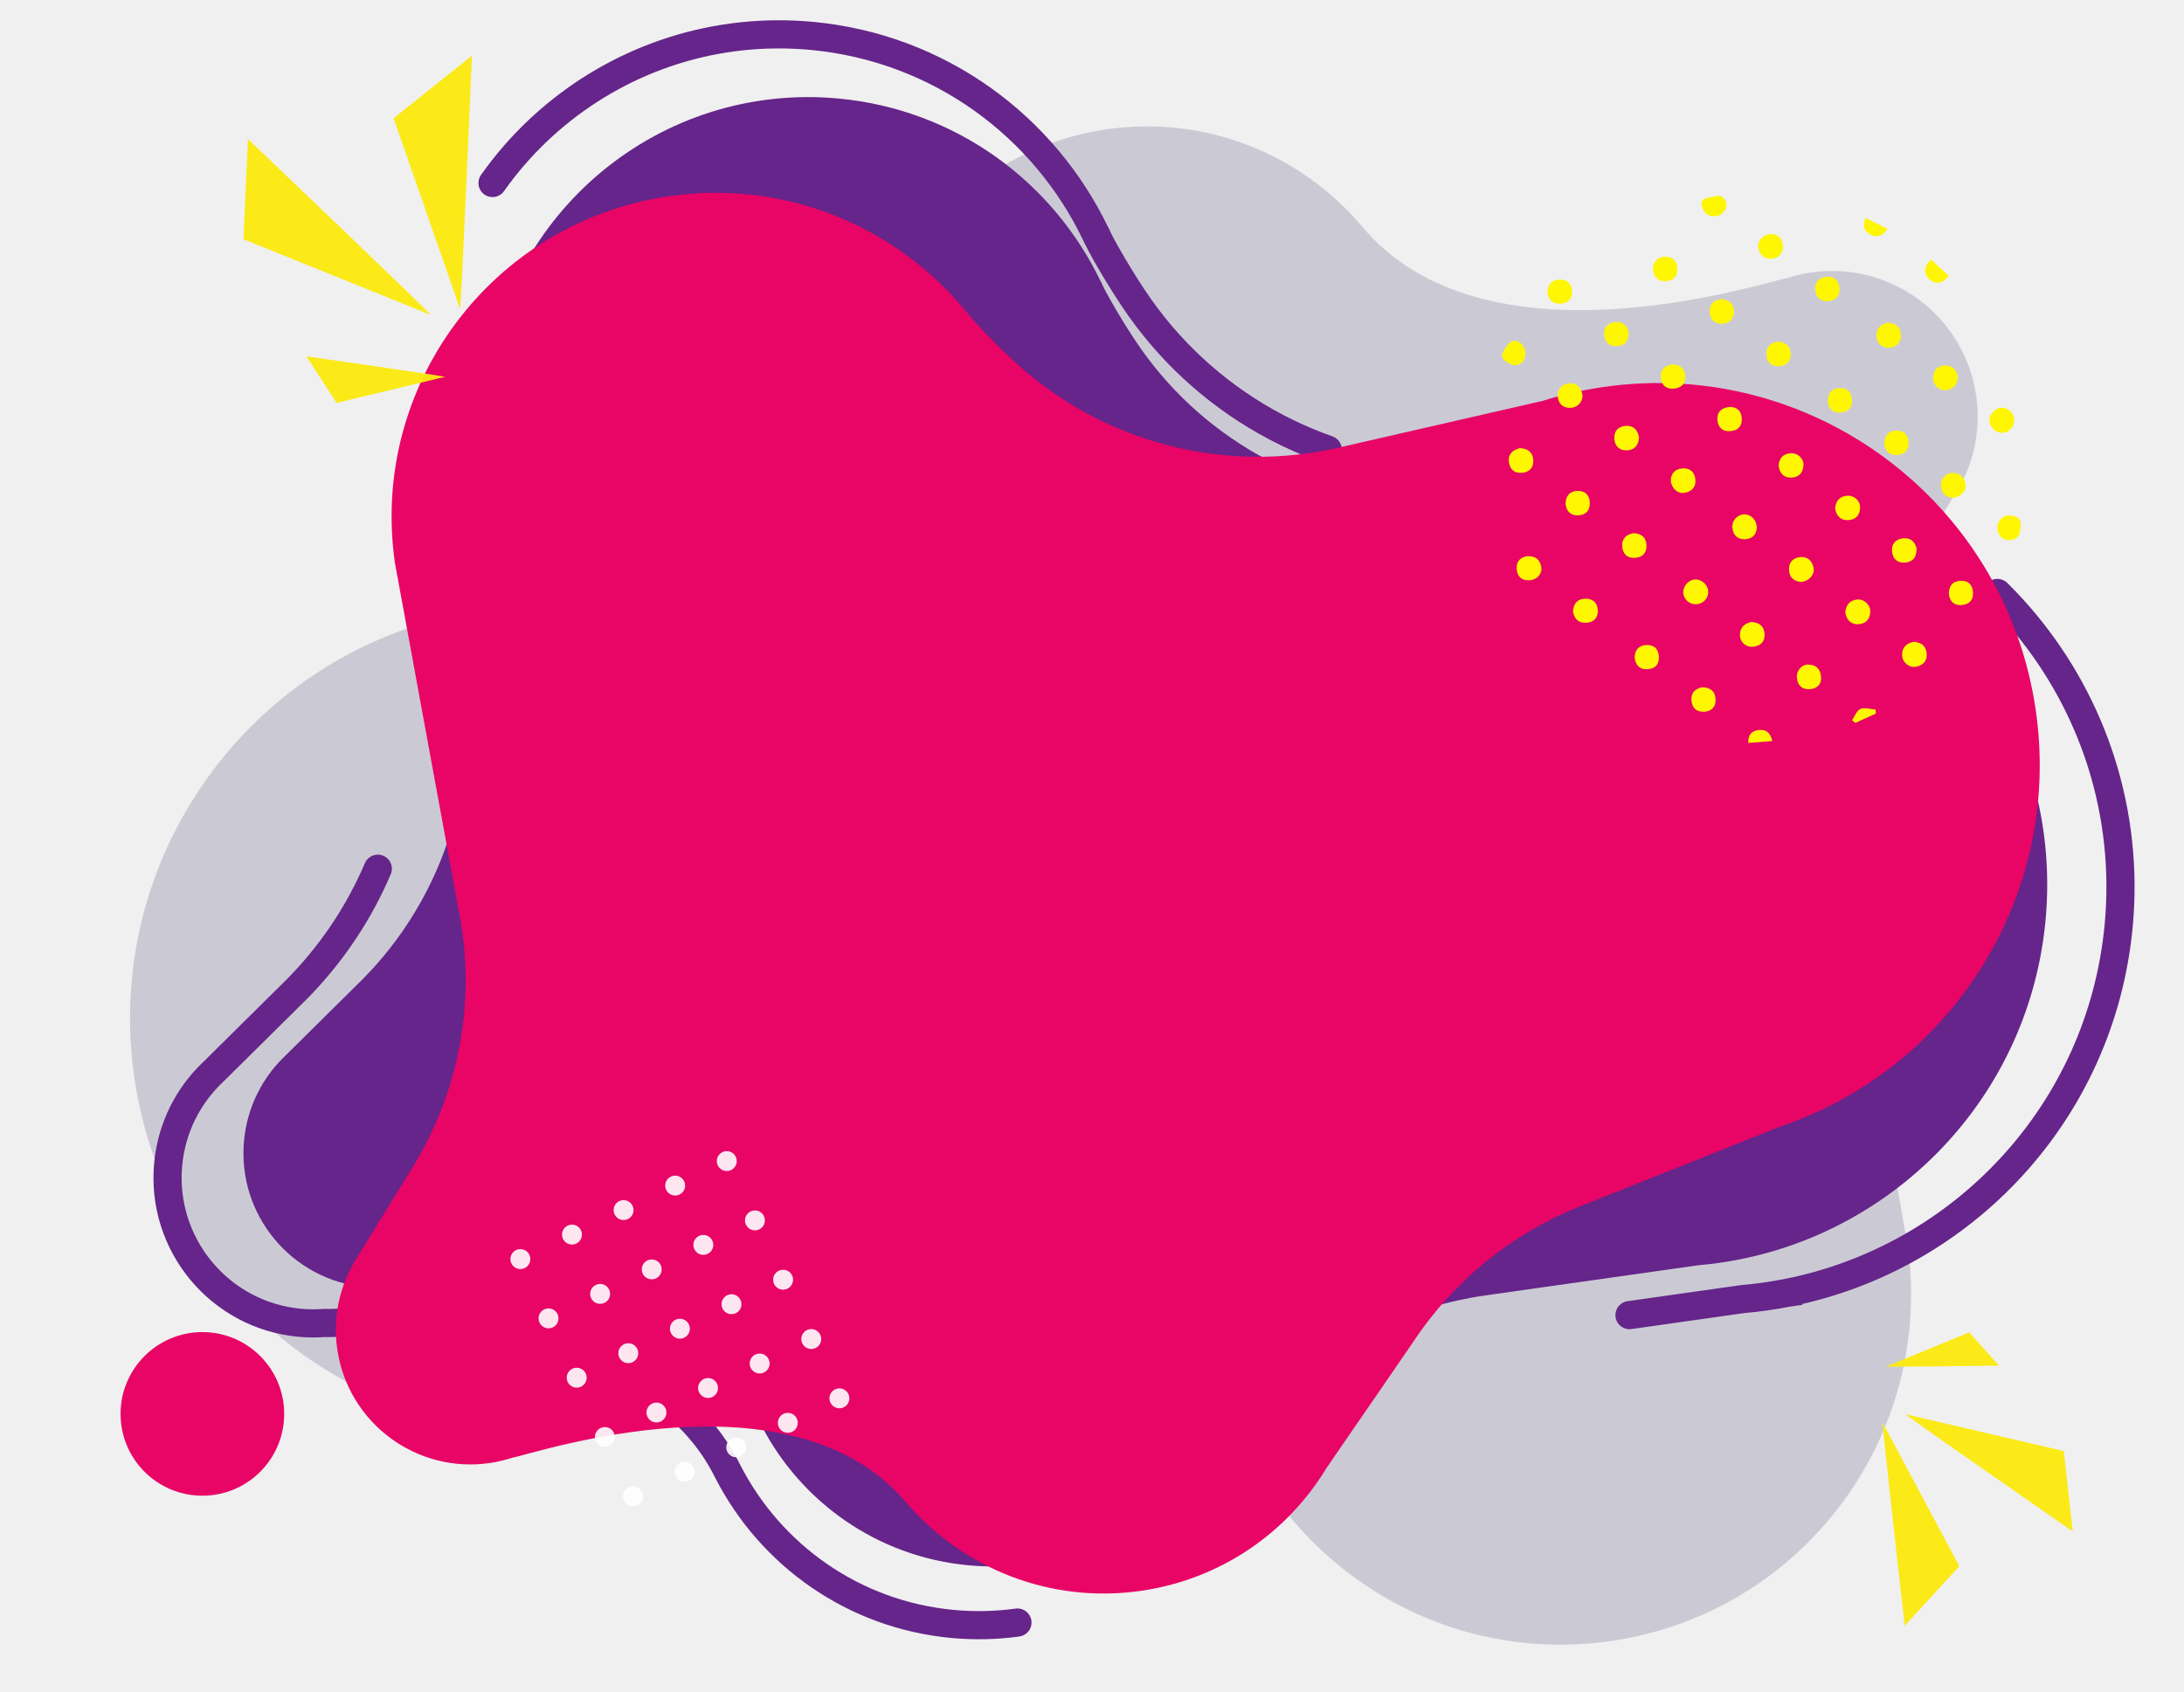
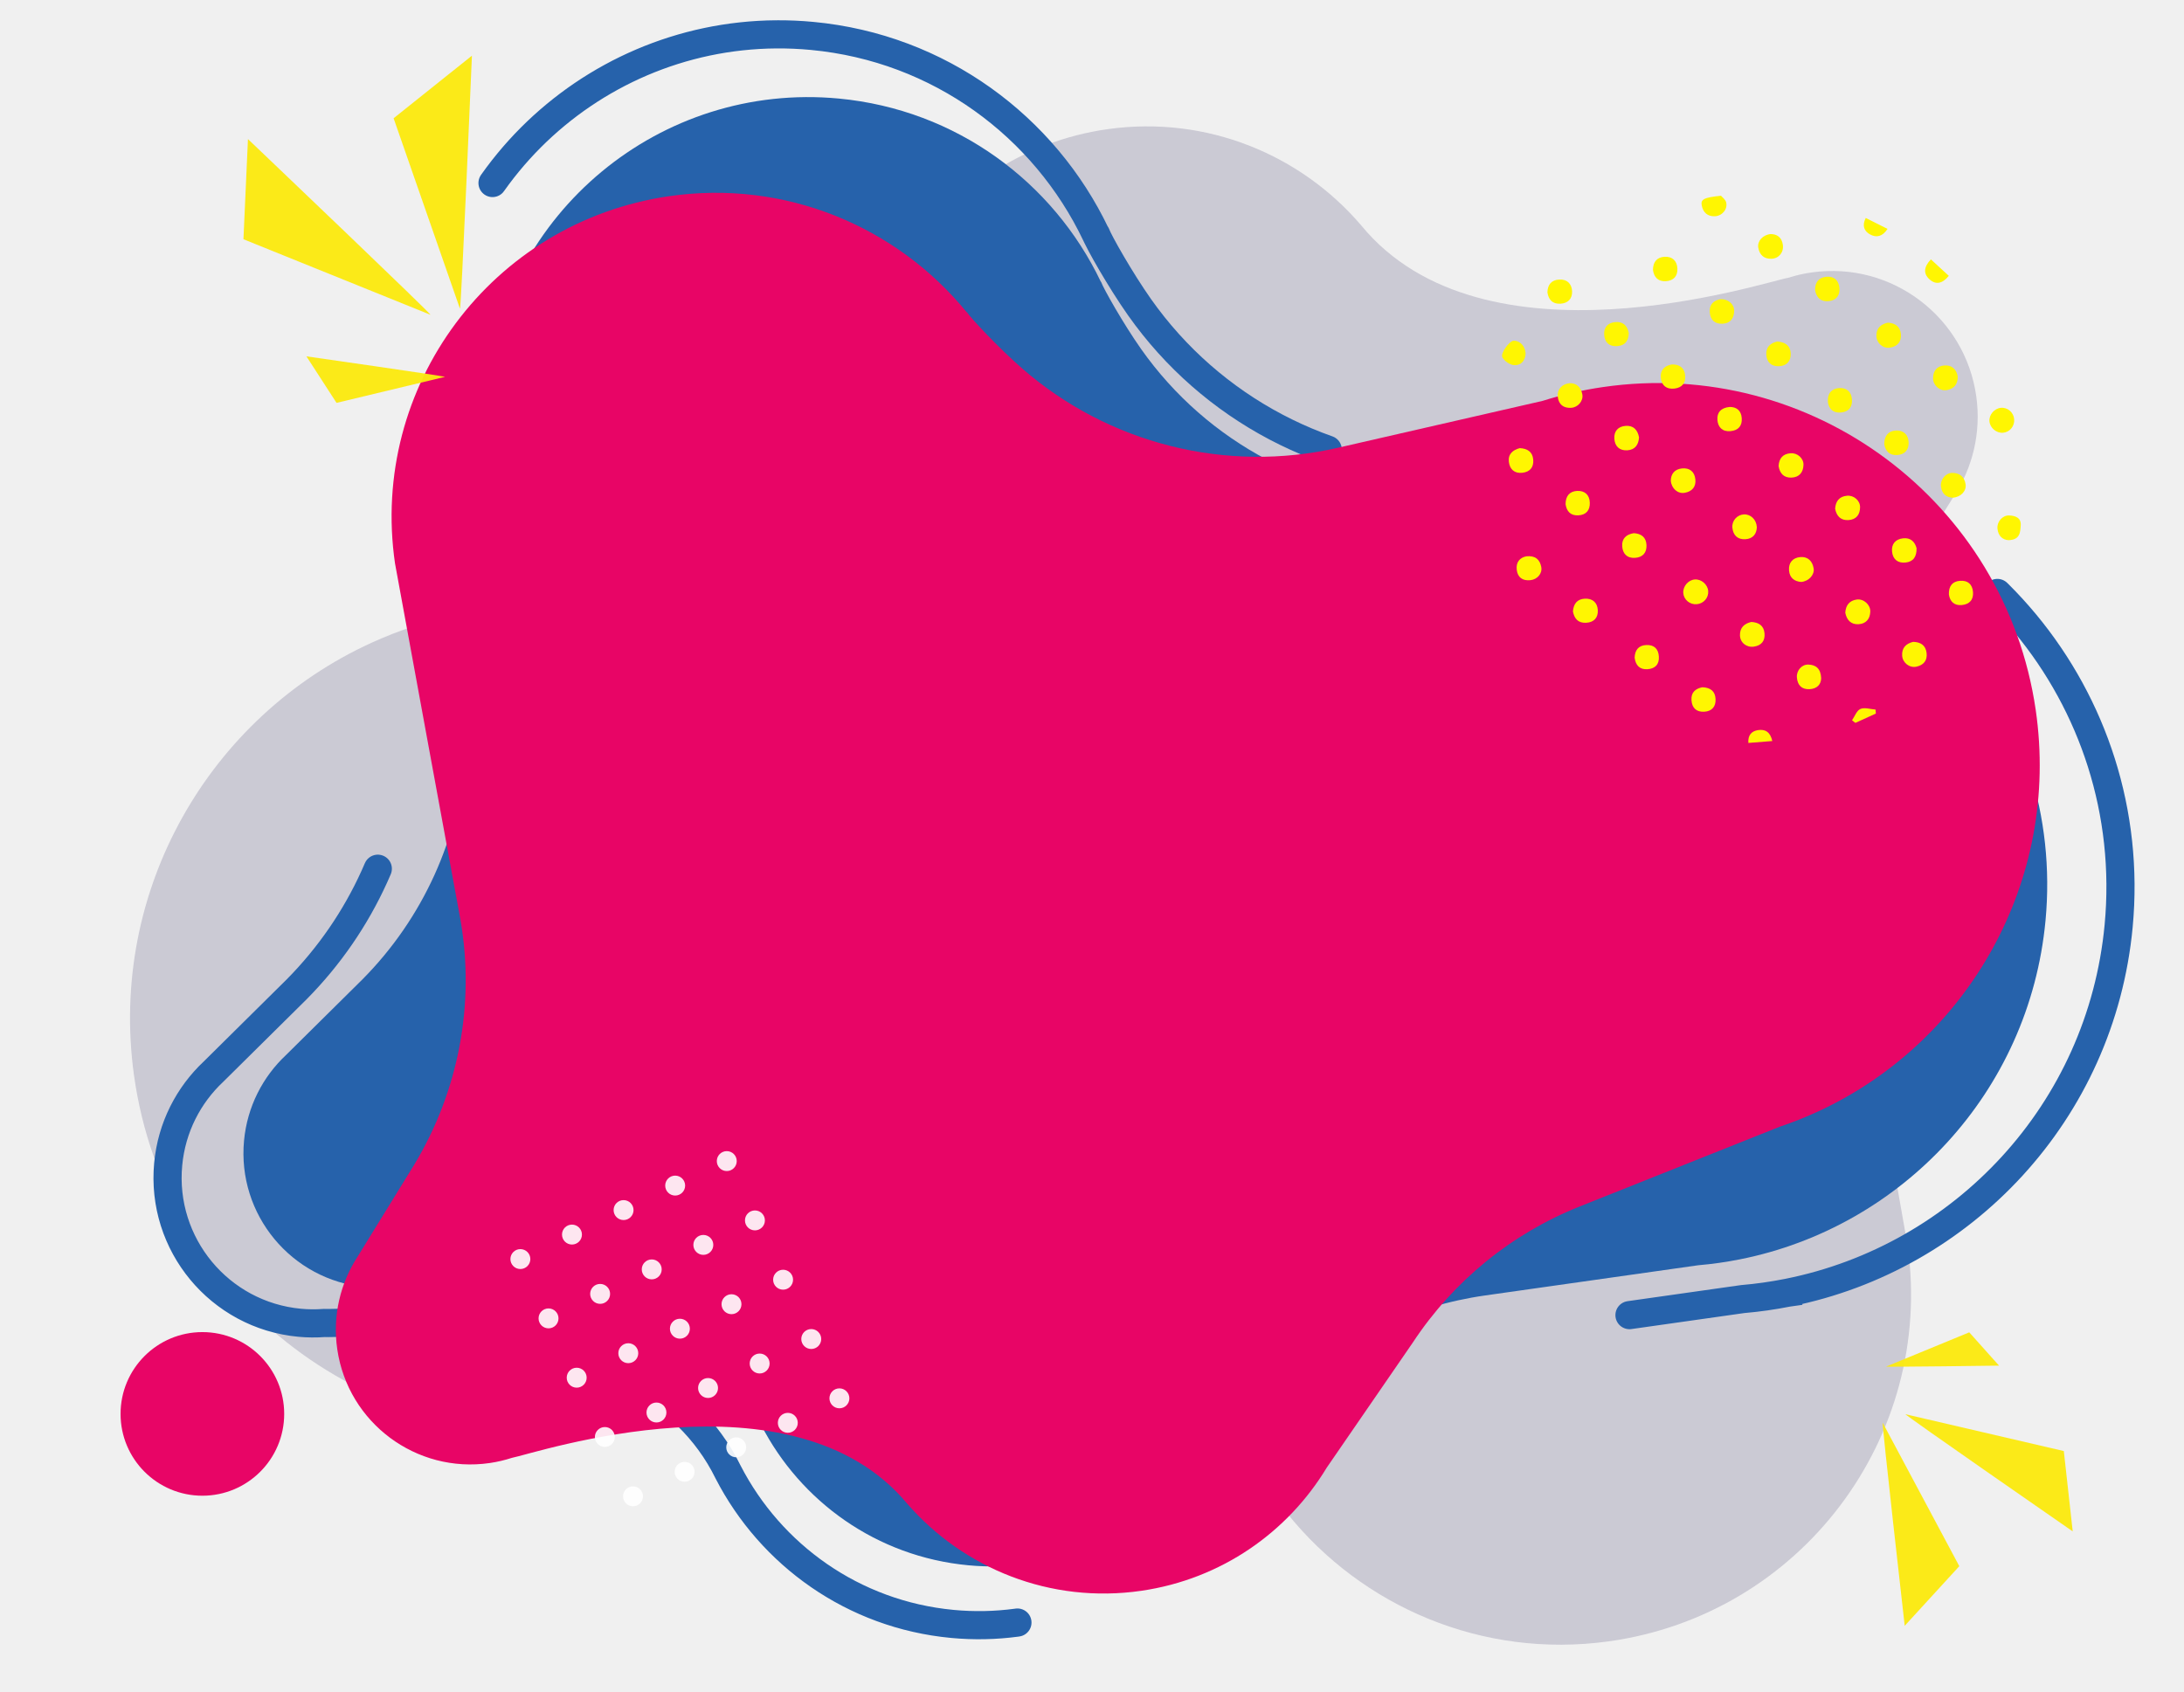
<svg xmlns="http://www.w3.org/2000/svg" version="1.1" id="Layer_1" x="0px" y="0px" width="620.667px" height="480.666px" viewBox="0 0 620.667 480.666" enable-background="new 0 0 620.667 480.666" xml:space="preserve">
  <g id="OBJECTS">
    <path opacity="0.19" fill="#29235C" enable-background="new    " d="M561.642,112.712c-3.133-22.63-24.018-38.436-46.646-35.303   c-2.344,0.324-4.609,0.849-6.793,1.537c-7.084,1.266-86.582,27.568-121.404-14.932c-17.133-20.038-43.783-31.213-71.836-27.331   c-24.676,3.416-45.155,17.745-57.245,37.438l-26.784,38.336c-12.545,18.749-30.538,33.2-51.552,41.405l-61.686,24.088   c-4.131,1.352-8.147,2.928-12.043,4.703l-0.148,0.058l0.002,0.008c-45.935,20.994-74.71,70.261-67.43,122.856   c8.89,64.216,68.152,109.064,132.368,100.178c6.383-0.884,12.57-2.271,18.536-4.106l62.995-13.958   c34.5-7.644,70.579,1.713,97.026,25.148c7.094,6.288,15.588,15.498,16.752,17.313c0.01,0.014,0.059,0.01,0.08,0.016   c21.213,26.396,55.352,41.313,91.334,36.332c54.477-7.541,92.523-57.815,84.982-112.292   c-0.104-0.742-19.262-109.309-19.262-109.309c-0.027-0.158-0.055-0.315-0.08-0.475c-4.32-25.954,0.994-52.598,14.719-75.046   l17.607-28.141C560.515,133.13,563.082,123.108,561.642,112.712z" />
    <g>
      <g>
-         <path fill="#65258A" d="M69.354,324.166c-1.98,21.024,13.459,39.674,34.484,41.653c2.177,0.205,4.326,0.214,6.437,0.059     c6.642,0.361,83.746-6.443,106.063,39.177c11.166,21.661,32.773,37.367,58.837,39.822c22.926,2.159,44.389-6.391,59.444-21.546     l32.227-28.813c15.264-14.207,34.516-23.395,55.162-26.322l60.607-8.592c4.004-0.34,7.949-0.906,11.832-1.678l0.146-0.021     l-0.002-0.008c45.781-9.148,82.117-47.373,86.719-96.237c5.619-59.661-38.189-112.58-97.852-118.198     c-5.93-0.559-11.791-0.621-17.547-0.236l-59.639-0.8c-32.66-0.439-63.139-16.506-81.965-43.201     c-5.049-7.162-10.738-17.249-11.4-19.129c-0.004-0.014-0.049-0.021-0.068-0.032c-13.488-28.246-41.041-48.906-74.47-52.055     c-50.612-4.767-95.505,32.398-100.271,83.01c-0.065,0.69-5.848,102.432-5.848,102.432c-0.01,0.147-0.02,0.295-0.029,0.443     c-1.615,24.268-12.048,47.112-29.155,64.4l-21.81,21.586C74.697,306.034,70.263,314.508,69.354,324.166z" />
+         <path fill="#2662ab" d="M69.354,324.166c-1.98,21.024,13.459,39.674,34.484,41.653c2.177,0.205,4.326,0.214,6.437,0.059     c6.642,0.361,83.746-6.443,106.063,39.177c11.166,21.661,32.773,37.367,58.837,39.822c22.926,2.159,44.389-6.391,59.444-21.546     l32.227-28.813c15.264-14.207,34.516-23.395,55.162-26.322l60.607-8.592c4.004-0.34,7.949-0.906,11.832-1.678l0.146-0.021     l-0.002-0.008c45.781-9.148,82.117-47.373,86.719-96.237c5.619-59.661-38.189-112.58-97.852-118.198     c-5.93-0.559-11.791-0.621-17.547-0.236l-59.639-0.8c-32.66-0.439-63.139-16.506-81.965-43.201     c-5.049-7.162-10.738-17.249-11.4-19.129c-0.004-0.014-0.049-0.021-0.068-0.032c-13.488-28.246-41.041-48.906-74.47-52.055     c-50.612-4.767-95.505,32.398-100.271,83.01c-0.065,0.69-5.848,102.432-5.848,102.432c-0.01,0.147-0.02,0.295-0.029,0.443     c-1.615,24.268-12.048,47.112-29.155,64.4l-21.81,21.586C74.697,306.034,70.263,314.508,69.354,324.166z" />
      </g>
    </g>
-     <path fill="none" stroke="#65258A" stroke-width="8" stroke-linecap="round" stroke-miterlimit="10" stroke-dasharray="300,200" d="   M47.8,330.851c-2.144,22.764,14.572,42.953,37.335,45.099c2.357,0.222,4.684,0.231,6.969,0.063   c7.191,0.391,90.671-6.979,114.835,42.415c12.089,23.452,35.482,40.457,63.701,43.115c24.822,2.337,48.063-6.919,64.359-23.326   l34.893-31.195c16.523-15.384,37.369-25.329,59.723-28.499l65.621-9.304c4.334-0.366,8.607-0.981,12.811-1.813l0.158-0.023v-0.009   c49.564-9.904,88.906-51.289,93.889-104.196c6.082-64.594-41.35-121.889-105.943-127.972c-6.42-0.605-12.766-0.672-18.998-0.255   l-64.568-0.867c-35.361-0.475-68.359-17.871-88.742-46.772c-5.469-7.754-11.629-18.675-12.344-20.71   c-0.006-0.016-0.053-0.022-0.074-0.035c-14.604-30.581-44.435-52.951-80.629-56.359c-54.797-5.16-103.402,35.078-108.563,89.875   c-0.071,0.748-6.331,110.902-6.331,110.902c-0.011,0.16-0.021,0.32-0.032,0.48c-1.748,26.274-13.044,51.007-31.566,69.725   L60.688,304.56C53.584,311.22,48.785,320.394,47.8,330.851z" />
+     <path fill="none" stroke="#2662ab" stroke-width="8" stroke-linecap="round" stroke-miterlimit="10" stroke-dasharray="300,200" d="   M47.8,330.851c-2.144,22.764,14.572,42.953,37.335,45.099c2.357,0.222,4.684,0.231,6.969,0.063   c7.191,0.391,90.671-6.979,114.835,42.415c12.089,23.452,35.482,40.457,63.701,43.115c24.822,2.337,48.063-6.919,64.359-23.326   l34.893-31.195c16.523-15.384,37.369-25.329,59.723-28.499l65.621-9.304c4.334-0.366,8.607-0.981,12.811-1.813l0.158-0.023v-0.009   c49.564-9.904,88.906-51.289,93.889-104.196c6.082-64.594-41.35-121.889-105.943-127.972c-6.42-0.605-12.766-0.672-18.998-0.255   l-64.568-0.867c-35.361-0.475-68.359-17.871-88.742-46.772c-5.469-7.754-11.629-18.675-12.344-20.71   c-0.006-0.016-0.053-0.022-0.074-0.035c-14.604-30.581-44.435-52.951-80.629-56.359c-54.797-5.16-103.402,35.078-108.563,89.875   c-0.071,0.748-6.331,110.902-6.331,110.902c-0.011,0.16-0.021,0.32-0.032,0.48c-1.748,26.274-13.044,51.007-31.566,69.725   L60.688,304.56C53.584,311.22,48.785,320.394,47.8,330.851z" />
    <g>
      <g>
        <path fill="#E80566" d="M95.848,383.491c3.046,20.896,22.456,35.367,43.353,32.321c2.165-0.315,4.254-0.815,6.269-1.467     c6.54-1.217,79.849-26.058,112.319,12.993c15.97,18.408,40.677,28.563,66.582,24.785c22.787-3.321,41.621-16.702,52.666-34.986     l24.502-35.613c11.473-17.414,28.008-30.893,47.377-38.616l56.859-22.677c3.809-1.276,7.51-2.76,11.1-4.426l0.137-0.055     l-0.002-0.009c42.318-19.71,68.59-65.442,61.51-114.01c-8.645-59.298-63.721-100.36-123.02-91.716     c-5.895,0.859-11.604,2.184-17.105,3.919l-58.137,13.32c-31.84,7.295-65.252-1.113-89.852-22.6     c-6.6-5.764-14.513-14.221-15.601-15.891c-0.009-0.013-0.052-0.009-0.075-0.014c-19.784-24.257-51.439-37.819-84.666-32.976     c-50.304,7.333-85.139,54.058-77.805,104.362c0.1,0.687,18.532,100.91,18.532,100.91c0.026,0.146,0.051,0.292,0.077,0.438     c4.168,23.961-0.569,48.625-13.104,69.468l-16.09,26.129C96.753,364.61,94.449,373.892,95.848,383.491z" />
      </g>
    </g>
    <g>
      <g>
        <g>
          <g>
            <path opacity="0.96" fill="#FCEA10" enable-background="new    " d="M541.52,401.944l44.994,10.467l2.529,22.838       C589.043,435.249,540.784,401.812,541.52,401.944z" />
          </g>
          <g>
            <path opacity="0.96" fill="#FCEA10" enable-background="new    " d="M535.047,404.381l21.766,40.75l-15.518,16.947       C541.295,462.078,534.663,403.739,535.047,404.381z" />
          </g>
          <g>
            <path opacity="0.96" fill="#FCEA10" enable-background="new    " d="M536.022,388.396l23.615-9.73l8.469,9.469       C568.106,388.133,535.647,388.569,536.022,388.396z" />
          </g>
        </g>
      </g>
    </g>
    <g>
      <path fill="#FFF601" d="M524.41,174.151c0.117-2.104,1.156-3.459,3.262-3.756c1.936-0.274,3.891,1.458,3.844,3.41    c-0.053,2.124-1.248,3.503-3.363,3.609C526.033,177.521,524.81,176.234,524.41,174.151z" />
      <path fill="#FFF601" d="M536.488,91.71c2.139,0.118,3.549,1.142,3.727,3.285c0.178,2.138-0.994,3.478-3.105,3.806    c-2.01,0.312-3.813-1.28-3.855-3.338C533.208,93.266,534.498,92.166,536.488,91.71z" />
      <path fill="#FFF601" d="M556.361,106.941c0.068,2.235-1.014,3.546-3.082,3.929c-1.951,0.361-3.875-1.261-3.92-3.277    c-0.049-2.141,1.074-3.56,3.197-3.723C554.654,103.709,555.96,104.897,556.361,106.941z" />
      <path fill="#FFF601" d="M474.818,136.675c0.01-1.836,0.961-3.298,3.145-3.537c2.168-0.237,3.594,0.888,3.836,3.058    c0.242,2.174-0.938,3.514-3.066,3.871C476.833,140.386,475.064,138.914,474.818,136.675z" />
      <path fill="#FFF601" d="M465.792,124.292c-0.125,2.106-1.121,3.551-3.316,3.692c-2.182,0.14-3.539-1.09-3.697-3.247    c-0.16-2.177,1.049-3.541,3.225-3.696C464.199,120.886,465.392,122.16,465.792,124.292z" />
      <path fill="#FFF601" d="M543.681,182.429c2.088,0.045,3.551,0.927,3.83,3.112c0.279,2.176-0.854,3.512-2.922,3.946    c-1.959,0.411-3.914-1.15-4.021-3.17C540.451,184.154,541.626,182.93,543.681,182.429z" />
      <path fill="#FFF601" d="M505.082,97.06c2.291,0.17,3.73,1.216,3.82,3.389c0.092,2.139-1.109,3.529-3.309,3.634    c-2.186,0.104-3.504-1.107-3.633-3.287C501.828,98.57,503.208,97.493,505.082,97.06z" />
      <path fill="#FFF601" d="M497.697,176.773c2.068,0.11,3.547,0.995,3.756,3.2c0.207,2.162-0.871,3.495-3.023,3.811    c-2.094,0.308-3.902-1.141-3.951-3.205C494.429,178.431,495.662,177.232,497.697,176.773z" />
      <path fill="#FFF601" d="M431.892,127.369c2.146,0.104,3.627,1.008,3.83,3.23c0.199,2.192-0.916,3.538-3.111,3.774    c-2.246,0.243-3.557-1.017-3.809-3.105C428.537,129.077,429.896,127.895,431.892,127.369z" />
      <path fill="#FFF601" d="M555.007,141.456c-1.813-0.039-3.166-1.033-3.408-3.235c-0.213-1.916,1.316-3.791,3.178-3.813    c2.143-0.025,3.504,1.13,3.822,3.244C558.878,139.516,557.289,141.258,555.007,141.456z" />
      <path fill="#FFF601" d="M503.185,66.525c1.768,0,3.18,0.873,3.482,3.075c0.289,2.107-1.119,3.862-3.213,3.942    c-2.176,0.082-3.445-1.129-3.775-3.19C499.386,68.513,500.951,66.757,503.185,66.525z" />
      <path fill="#FFF601" d="M572.402,119.159c0.166,1.962-1.256,3.678-3.174,3.831c-1.875,0.15-3.697-1.383-3.854-3.24    c-0.156-1.855,1.385-3.669,3.26-3.841C570.541,115.734,572.238,117.199,572.402,119.159z" />
      <path fill="#FFF601" d="M446.14,108.907c1.852-0.013,3.174,1.115,3.539,3.19c0.332,1.867-1.234,3.699-3.188,3.81    c-2.17,0.124-3.525-0.925-3.791-3.135C442.458,110.745,443.802,109.13,446.14,108.907z" />
      <path fill="#FFF601" d="M511.884,165.397c-1.822-0.13-3.295-1.054-3.463-3.283c-0.17-2.214,1.063-3.585,3.182-3.779    c2.174-0.199,3.475,1.139,3.814,3.222C515.71,163.36,514.025,165.225,511.884,165.397z" />
      <path fill="#FFF601" d="M485.451,167.975c0.16,1.916-1.307,3.599-3.27,3.752c-1.957,0.154-3.68-1.288-3.814-3.194    c-0.135-1.876,1.408-3.693,3.262-3.84C483.482,164.545,485.294,166.102,485.451,167.975z" />
      <path fill="#FFF601" d="M544.667,155.806c0.041,2.435-0.924,3.843-3.127,4.077c-2.197,0.232-3.602-0.911-3.836-3.063    c-0.234-2.161,0.924-3.566,3.098-3.819C543.013,152.744,544.185,154.02,544.667,155.806z" />
      <path fill="#FFF601" d="M515.828,82.462c-0.027-2.107,0.898-3.546,3.107-3.791c2.217-0.246,3.561,0.938,3.799,3.083    c0.24,2.156-0.863,3.617-3.047,3.835C517.544,85.803,516.212,84.677,515.828,82.462z" />
      <path fill="#FFF601" d="M505.458,132.439c0.125-2.16,1.207-3.447,3.391-3.618c1.943-0.152,3.736,1.412,3.68,3.302    c-0.063,2.113-1.18,3.522-3.381,3.619C506.951,135.838,505.785,134.563,505.458,132.439z" />
      <path fill="#FFF601" d="M464.31,151.539c2.127,0.121,3.502,1.166,3.602,3.371c0.1,2.185-1.08,3.509-3.275,3.639    c-2.238,0.132-3.486-1.162-3.627-3.294C460.865,153.054,462.162,151.875,464.31,151.539z" />
      <path fill="#FFF601" d="M475.083,103.585c2.135-0.062,3.594,0.884,3.814,3.075c0.215,2.132-0.814,3.535-3.061,3.782    c-2.23,0.246-3.598-0.852-3.84-2.995C471.755,105.304,472.902,103.98,475.083,103.585z" />
      <path fill="#FFF601" d="M469.753,76.701c0.02-2.283,1.162-3.614,3.318-3.722c2.17-0.109,3.508,1.139,3.621,3.321    c0.113,2.197-1.104,3.497-3.289,3.619C471.177,80.045,470.037,78.765,469.753,76.701z" />
      <path fill="#FFF601" d="M488.875,85.037c2.152-0.129,3.971,1.385,3.951,3.279c-0.021,2.097-1.01,3.577-3.275,3.69    c-2.205,0.111-3.49-1.052-3.66-3.25C485.714,86.498,487.033,85.406,488.875,85.037z" />
      <path fill="#FFF601" d="M462.884,94.664c-0.09,2.115-0.955,3.525-3.234,3.708c-2.254,0.181-3.555-0.972-3.756-3.102    c-0.201-2.161,0.977-3.536,3.158-3.728C461.242,91.35,462.47,92.547,462.884,94.664z" />
      <path fill="#FFF601" d="M447.009,173.791c0.17-2.142,1.166-3.528,3.395-3.639c2.225-0.111,3.563,1.16,3.674,3.26    c0.113,2.103-1.051,3.477-3.318,3.591C448.496,177.118,447.414,175.85,447.009,173.791z" />
      <path fill="#FFF601" d="M517.554,192.745c-0.02,1.721-1.117,3.02-3.309,3.131c-2.23,0.113-3.416-1.153-3.588-3.324    c-0.156-1.971,1.367-3.744,3.277-3.668C516.013,188.967,517.427,189.969,517.554,192.745z" />
      <path fill="#FFF601" d="M499.273,149.833c-0.055,1.908-1.105,3.313-3.291,3.426c-2.17,0.113-3.459-1.125-3.662-3.299    c-0.184-1.958,1.348-3.655,3.264-3.759C497.482,146.099,499.144,147.625,499.273,149.833z" />
      <path fill="#FFF601" d="M444.919,143.305c-0.006-2.361,1.172-3.678,3.299-3.779c2.131-0.101,3.504,1.087,3.584,3.319    c0.078,2.187-1.047,3.506-3.262,3.625C446.298,146.589,445.212,145.282,444.919,143.305z" />
      <path fill="#FFF601" d="M491.578,115.661c1.885-0.006,3.262,0.975,3.406,3.207c0.146,2.204-0.99,3.464-3.199,3.67    c-2.301,0.214-3.549-1.118-3.715-3.17C487.902,117.28,489.033,115.88,491.578,115.661z" />
      <path fill="#FFF601" d="M439.753,83.101c0.068-2.237,1.182-3.526,3.357-3.65c2.223-0.126,3.547,1.189,3.652,3.277    c0.109,2.104-1.084,3.475-3.33,3.588C441.173,86.429,440.089,85.16,439.753,83.101z" />
      <path fill="#FFF601" d="M521.521,144.589c0.145-2.145,1.178-3.482,3.363-3.692c1.938-0.185,3.732,1.343,3.727,3.253    c-0.008,2.132-1.102,3.54-3.311,3.669C523.099,147.948,521.927,146.671,521.521,144.589z" />
      <path fill="#FFF601" d="M519.466,114.252c-0.17-2.468,1.08-3.795,3.141-3.952c2.057-0.155,3.539,0.952,3.697,3.22    c0.154,2.227-0.979,3.527-3.15,3.718C520.937,117.433,519.744,116.214,519.466,114.252z" />
      <path fill="#FFF601" d="M433.794,158.109c2.555-0.255,3.801,0.948,4.207,2.994c0.375,1.894-1.105,3.599-3.113,3.798    c-2.211,0.219-3.602-0.804-3.852-2.987C430.789,159.737,431.953,158.461,433.794,158.109z" />
      <path fill="#FFF601" d="M553.853,168.99c-0.092-2.424,0.992-3.751,3.168-3.915c2.162-0.163,3.498,0.942,3.682,3.174    c0.184,2.256-1.031,3.5-3.154,3.711C555.332,172.182,554.162,170.922,553.853,168.99z" />
      <path fill="#FFF601" d="M535.484,126.264c-0.027-2.404,1.176-3.77,3.26-3.902c2.086-0.131,3.555,1.072,3.664,3.284    c0.107,2.157-1.039,3.531-3.236,3.684C536.939,129.485,535.82,128.17,535.484,126.264z" />
      <path fill="#FFF601" d="M483.767,195.331c2.34,0.073,3.66,1.126,3.775,3.334c0.115,2.216-1.082,3.509-3.256,3.617    c-2.172,0.108-3.441-1.049-3.59-3.278C480.544,196.704,481.902,195.718,483.767,195.331z" />
      <path fill="#FFF601" d="M570.802,153.521c-1.627-0.084-2.949-1.131-3.148-3.319c-0.178-1.905,1.414-3.759,3.295-3.701    c1.76,0.055,3.486,0.653,3.316,2.832C574.125,151.165,574.158,153.436,570.802,153.521z" />
      <path fill="#FFF601" d="M464.542,186.931c0.078-2.164,1.113-3.512,3.324-3.604c2.186-0.091,3.434,1.058,3.564,3.282    c0.137,2.282-1.123,3.452-3.248,3.593C465.968,190.349,464.824,189.07,464.542,186.931z" />
      <path fill="#FFF601" d="M433.554,100.438c-0.059,1.916-1.158,3.468-3.285,3.334c-1.176-0.074-2.707-1.133-3.297-2.185    c-0.662-1.178,2.035-4.749,3.209-4.755C431.931,96.823,433.435,98.328,433.554,100.438z" />
      <path fill="#FFF601" d="M489.087,55.632c0.311,0.38,1.256,1.045,1.467,1.892c0.482,1.961-1.164,3.862-3.219,3.939    s-3.301-1.049-3.703-2.983C483.251,56.654,484.171,56.139,489.087,55.632z" />
      <path fill="#FFF601" d="M553.826,78.397c-1.828,2.261-3.701,2.603-5.49,0.987c-1.789-1.617-1.625-3.54,0.404-5.665    C550.4,75.246,552.035,76.75,553.826,78.397z" />
      <path fill="#FFF601" d="M530.218,61.951c2.096,1.049,4.094,2.05,6.197,3.104c-1.406,2.187-3.152,2.561-4.943,1.586    C529.798,65.73,529.095,64.169,530.218,61.951z" />
      <path fill="#FFF601" d="M503.666,210.615c-2.383,0.189-4.547,0.361-6.805,0.54c-0.15-2.212,0.896-3.347,2.723-3.642    C501.687,207.171,503.113,208.093,503.666,210.615z" />
      <path fill="#FFF601" d="M526.328,204.715c0.773-1.12,1.324-2.771,2.381-3.219c1.197-0.505,2.852,0.07,4.307,0.176    c0.023,0.378,0.051,0.757,0.076,1.135c-1.939,0.883-3.879,1.765-5.818,2.648C526.958,205.208,526.642,204.961,526.328,204.715z" />
    </g>
    <g opacity="0.9">
      <circle fill="#FFFFFF" cx="179.895" cy="425.275" r="2.832" />
      <circle fill="#FFFFFF" cx="171.892" cy="408.418" r="2.832" />
      <circle fill="#FFFFFF" cx="163.889" cy="391.562" r="2.832" />
      <circle fill="#FFFFFF" cx="155.886" cy="374.705" r="2.832" />
      <circle fill="#FFFFFF" cx="147.884" cy="357.847" r="2.832" />
      <circle fill="#FFFFFF" cx="194.559" cy="418.313" r="2.832" />
      <circle fill="#FFFFFF" cx="186.556" cy="401.457" r="2.832" />
      <circle fill="#FFFFFF" cx="178.554" cy="384.601" r="2.832" />
      <circle fill="#FFFFFF" cx="170.551" cy="367.743" r="2.832" />
      <circle fill="#FFFFFF" cx="162.548" cy="350.885" r="2.832" />
      <circle fill="#FFFFFF" cx="209.223" cy="411.352" r="2.832" />
      <circle fill="#FFFFFF" cx="201.22" cy="394.495" r="2.832" />
      <circle fill="#FFFFFF" cx="193.218" cy="377.638" r="2.832" />
      <circle fill="#FFFFFF" cx="185.215" cy="360.781" r="2.832" />
      <circle fill="#FFFFFF" cx="177.212" cy="343.924" r="2.832" />
      <circle fill="#FFFFFF" cx="223.887" cy="404.39" r="2.832" />
      <circle fill="#FFFFFF" cx="215.884" cy="387.533" r="2.832" />
      <circle fill="#FFFFFF" cx="207.882" cy="370.676" r="2.832" />
      <circle fill="#FFFFFF" cx="199.879" cy="353.819" r="2.832" />
      <circle fill="#FFFFFF" cx="191.876" cy="336.962" r="2.832" />
      <circle fill="#FFFFFF" cx="238.551" cy="397.428" r="2.832" />
      <circle fill="#FFFFFF" cx="230.549" cy="380.571" r="2.832" />
      <circle fill="#FFFFFF" cx="222.546" cy="363.714" r="2.832" />
      <circle fill="#FFFFFF" cx="214.543" cy="346.858" r="2.832" />
      <circle fill="#FFFFFF" cx="206.54" cy="330" r="2.832" />
    </g>
    <g>
      <g>
        <circle fill="#E80566" cx="57.514" cy="401.854" r="23.251" />
      </g>
    </g>
    <g>
      <g>
        <g>
          <g>
            <path opacity="0.96" fill="#FCEA10" enable-background="new    " d="M122.307,89.457l-53.124-21.46l1.283-28.468       c0,0,14.391,13.712,28.01,26.765C110.923,78.223,122.725,89.602,122.307,89.457z" />
          </g>
          <g>
            <path opacity="0.96" fill="#FCEA10" enable-background="new    " d="M130.704,87.712l-18.849-54.105l22.263-17.788       C134.118,15.819,131.053,88.572,130.704,87.712z" />
          </g>
          <g>
            <path opacity="0.96" fill="#FCEA10" enable-background="new    " d="M126.444,107.114l-30.804,7.391l-8.561-13.228       C87.079,101.277,126.936,106.969,126.444,107.114z" />
          </g>
        </g>
      </g>
    </g>
    <g display="none">
      <rect x="282.553" y="319.5" display="inline" fill="#1C1C54" width="101.872" height="24.5" />
      <g display="inline">
        <text transform="matrix(1 0 0 1 309.0894 337.0059)" fill="#FFFFFF" font-family="'ArialMT'" font-size="15.667">shop now</text>
      </g>
    </g>
  </g>
  <g id="BACKGROUND" display="none">
    <rect x="-79" y="-1" display="inline" fill="#0B0930" width="750.667" height="502" />
  </g>
  <g id="DESIGNED_BY_FREEPIK">
</g>
</svg>
